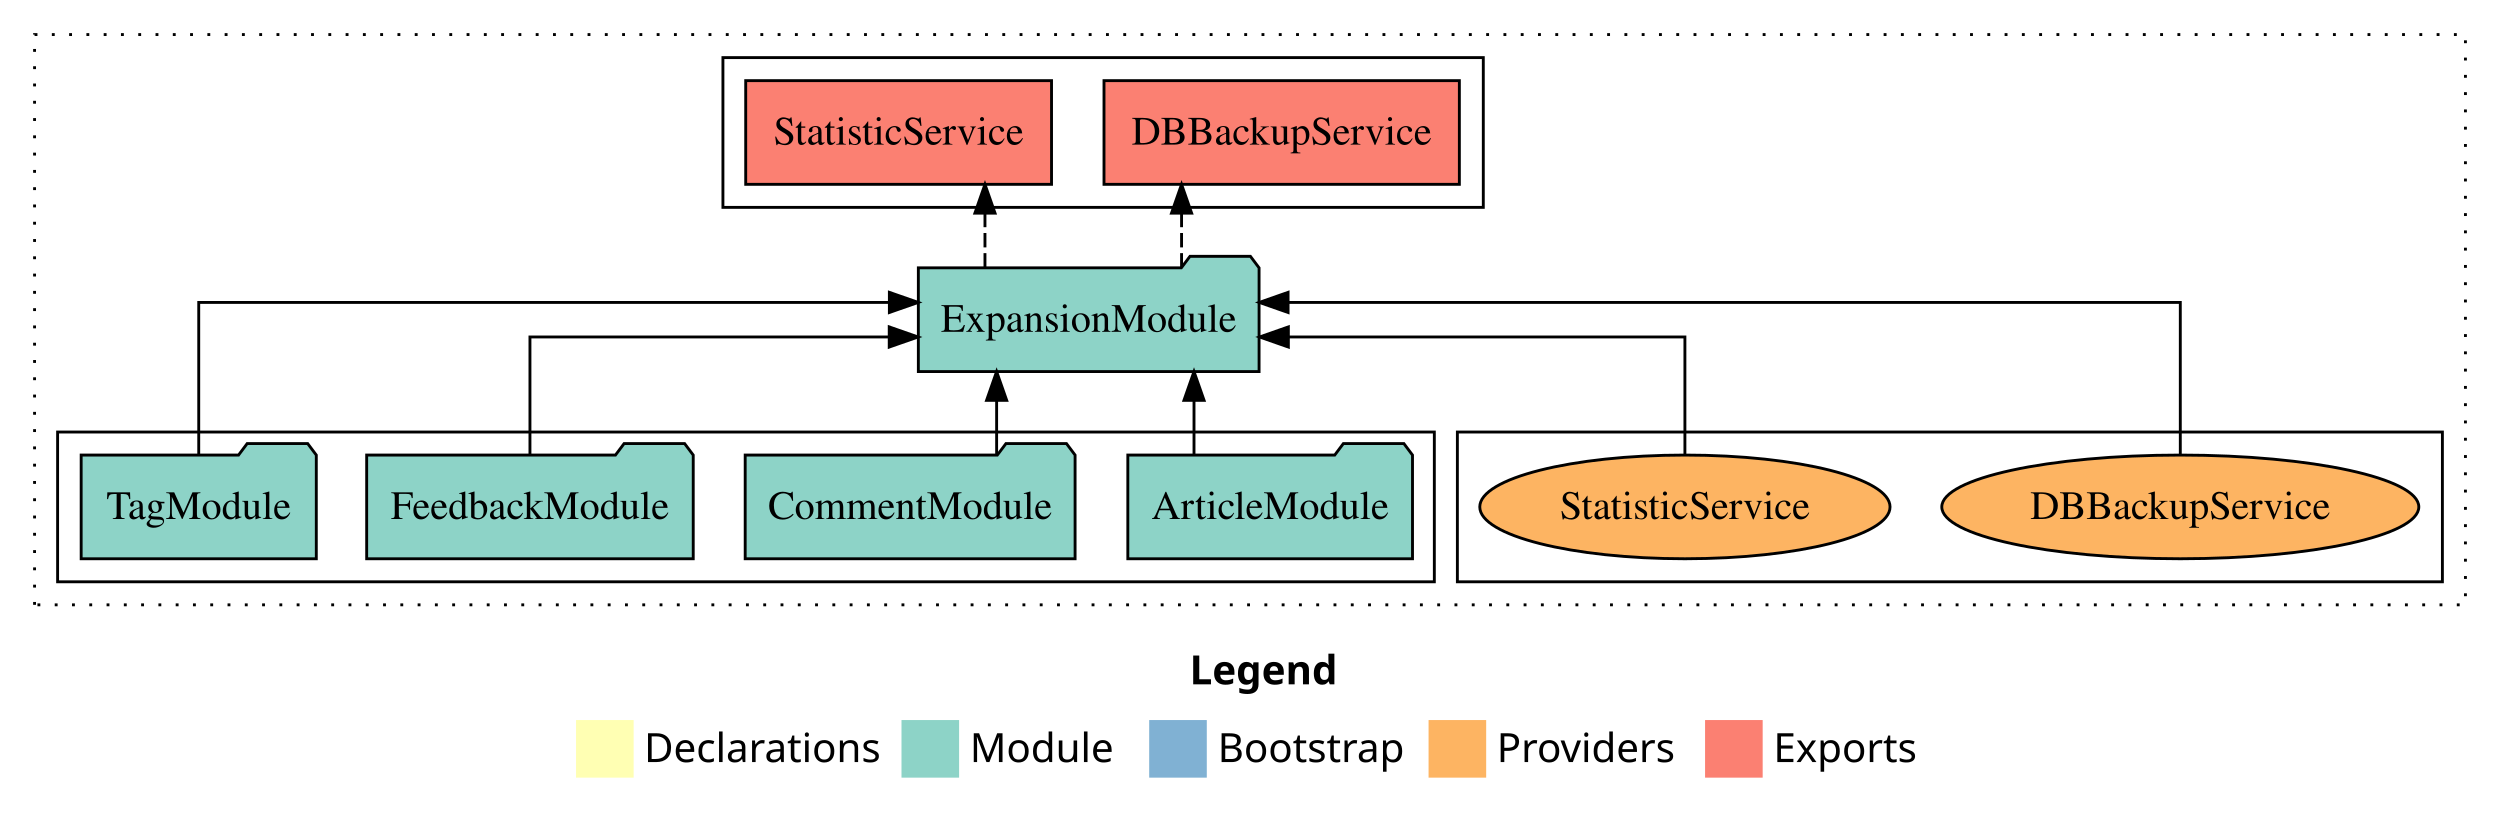
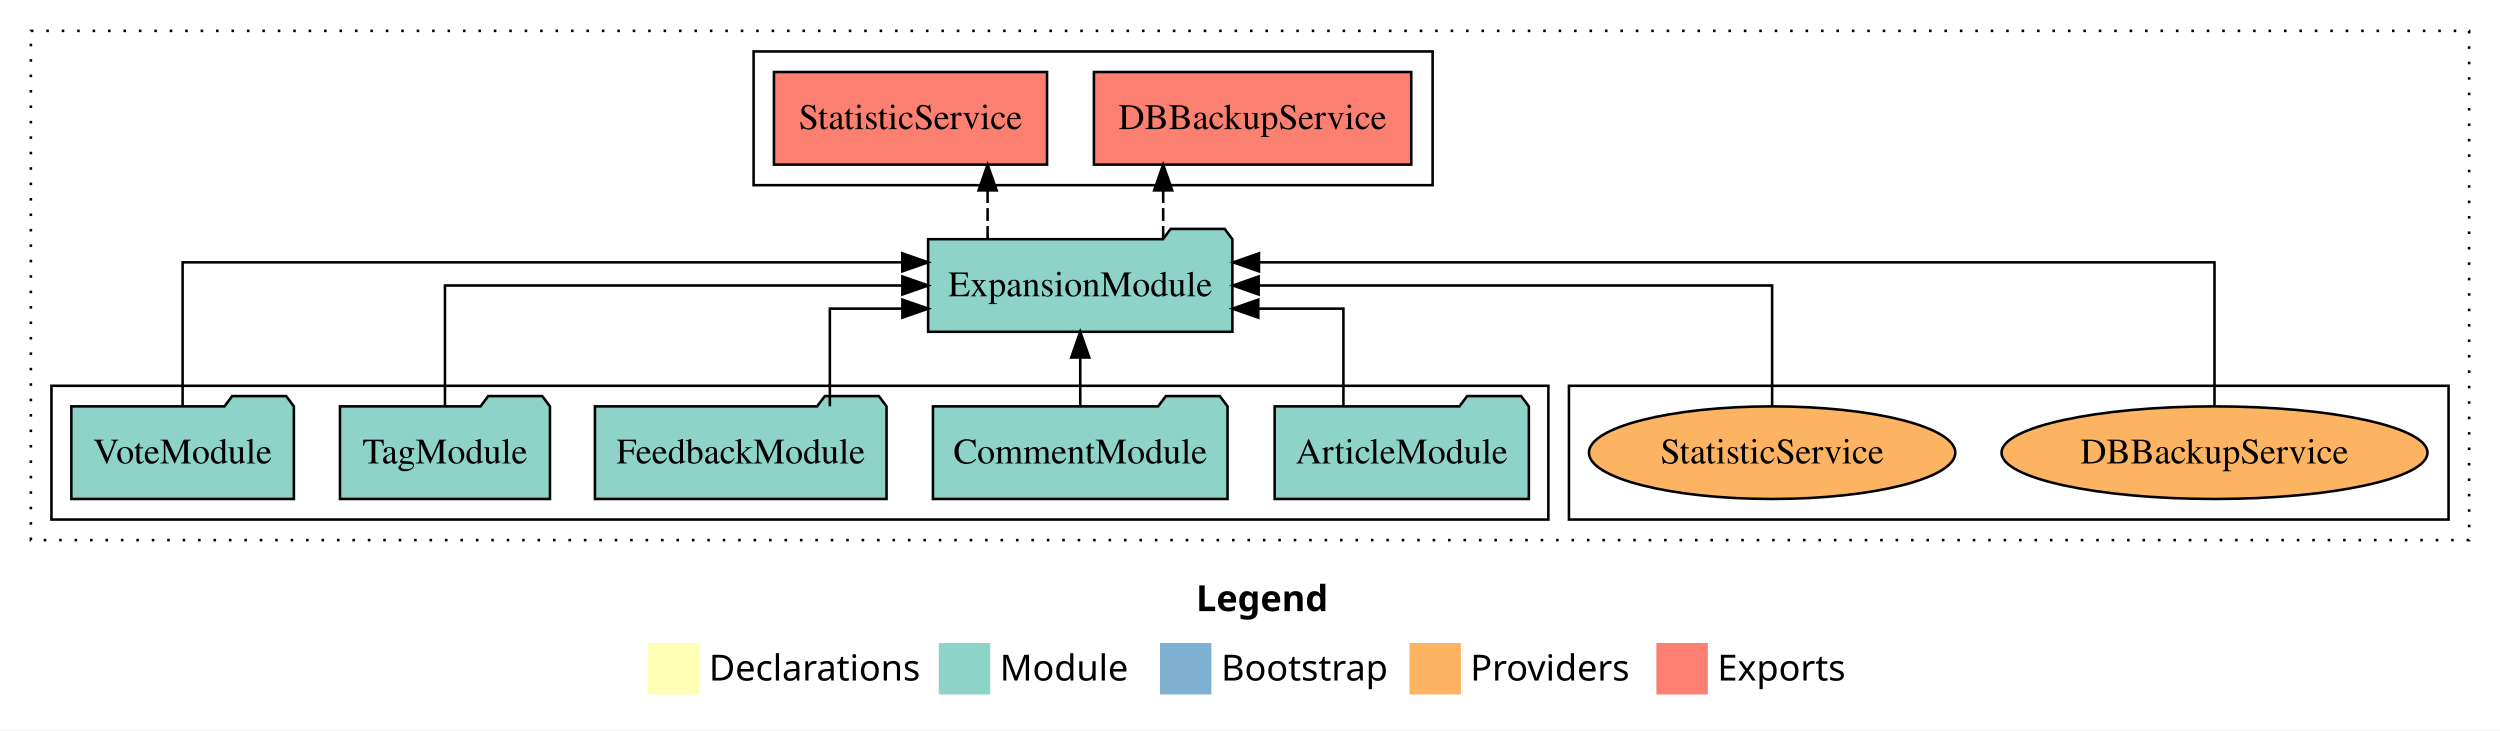
- <svg xmlns="http://www.w3.org/2000/svg" width="868pt" height="284pt" viewBox="0.00 0.00 868.00 284.00">
+ <svg xmlns="http://www.w3.org/2000/svg" width="972pt" height="284pt" viewBox="0.00 0.00 972.00 284.00">
  <g id="graph0" class="graph" transform="scale(1 1) rotate(0) translate(4 280)">
-     <polygon fill="white" stroke="transparent" points="-4,4 -4,-280 864,-280 864,4 -4,4" />
-     <text text-anchor="start" x="409.01" y="-42.4" font-family="Times-12" font-weight="bold" font-size="14.00">Legend</text>
-     <polygon fill="#ffffb3" stroke="transparent" points="196,-10 196,-30 216,-30 216,-10 196,-10" />
-     <text text-anchor="start" x="219.63" y="-15.4" font-family="Times-12" font-size="14.00">  Declarations</text>
-     <polygon fill="#8dd3c7" stroke="transparent" points="309,-10 309,-30 329,-30 329,-10 309,-10" />
-     <text text-anchor="start" x="332.73" y="-15.4" font-family="Times-12" font-size="14.00">  Module</text>
-     <polygon fill="#80b1d3" stroke="transparent" points="395,-10 395,-30 415,-30 415,-10 395,-10" />
-     <text text-anchor="start" x="418.78" y="-15.4" font-family="Times-12" font-size="14.00">  Bootstrap</text>
-     <polygon fill="#fdb462" stroke="transparent" points="492,-10 492,-30 512,-30 512,-10 492,-10" />
-     <text text-anchor="start" x="515.67" y="-15.4" font-family="Times-12" font-size="14.00">  Providers</text>
-     <polygon fill="#fb8072" stroke="transparent" points="588,-10 588,-30 608,-30 608,-10 588,-10" />
-     <text text-anchor="start" x="611.73" y="-15.4" font-family="Times-12" font-size="14.00">  Exports</text>
+     <polygon fill="white" stroke="transparent" points="-4,4 -4,-280 968,-280 968,4 -4,4" />
+     <text text-anchor="start" x="461.01" y="-42.4" font-family="Times-12" font-weight="bold" font-size="14.00">Legend</text>
+     <polygon fill="#ffffb3" stroke="transparent" points="248,-10 248,-30 268,-30 268,-10 248,-10" />
+     <text text-anchor="start" x="271.63" y="-15.4" font-family="Times-12" font-size="14.00">  Declarations</text>
+     <polygon fill="#8dd3c7" stroke="transparent" points="361,-10 361,-30 381,-30 381,-10 361,-10" />
+     <text text-anchor="start" x="384.73" y="-15.4" font-family="Times-12" font-size="14.00">  Module</text>
+     <polygon fill="#80b1d3" stroke="transparent" points="447,-10 447,-30 467,-30 467,-10 447,-10" />
+     <text text-anchor="start" x="470.78" y="-15.4" font-family="Times-12" font-size="14.00">  Bootstrap</text>
+     <polygon fill="#fdb462" stroke="transparent" points="544,-10 544,-30 564,-30 564,-10 544,-10" />
+     <text text-anchor="start" x="567.67" y="-15.4" font-family="Times-12" font-size="14.00">  Providers</text>
+     <polygon fill="#fb8072" stroke="transparent" points="640,-10 640,-30 660,-30 660,-10 640,-10" />
+     <text text-anchor="start" x="663.73" y="-15.4" font-family="Times-12" font-size="14.00">  Exports</text>
    <g id="clust1" class="cluster">
-       <polygon fill="none" stroke="black" stroke-dasharray="1,5" points="8,-70 8,-268 852,-268 852,-70 8,-70" />
+       <polygon fill="none" stroke="black" stroke-dasharray="1,5" points="8,-70 8,-268 956,-268 956,-70 8,-70" />
    </g>
    <g id="clust4" class="cluster">
-       <polygon fill="none" stroke="black" points="247,-208 247,-260 511,-260 511,-208 247,-208" />
+       <polygon fill="none" stroke="black" points="289,-208 289,-260 553,-260 553,-208 289,-208" />
    </g>
    <g id="clust6" class="cluster">
-       <polygon fill="none" stroke="black" points="502,-78 502,-130 844,-130 844,-78 502,-78" />
+       <polygon fill="none" stroke="black" points="606,-78 606,-130 948,-130 948,-78 606,-78" />
    </g>
    <g id="clust3" class="cluster">
-       <polygon fill="none" stroke="black" points="16,-78 16,-130 494,-130 494,-78 16,-78" />
+       <polygon fill="none" stroke="black" points="16,-78 16,-130 598,-130 598,-78 16,-78" />
    </g>
    <g id="node1" class="node">
-       <polygon fill="#8dd3c7" stroke="black" points="486.42,-122 483.42,-126 462.42,-126 459.42,-122 387.58,-122 387.58,-86 486.42,-86 486.42,-122" />
-       <text text-anchor="middle" x="437" y="-99.8" font-family="Times,serif" font-size="14.00">ArticleModule</text>
+       <polygon fill="#8dd3c7" stroke="black" points="590.42,-122 587.42,-126 566.42,-126 563.42,-122 491.58,-122 491.58,-86 590.42,-86 590.42,-122" />
+       <text text-anchor="middle" x="541" y="-99.8" font-family="Times,serif" font-size="14.00">ArticleModule</text>
+     </g>
+     <g id="node6" class="node">
+       <polygon fill="#8dd3c7" stroke="black" points="475.15,-187 472.15,-191 451.15,-191 448.15,-187 356.85,-187 356.85,-151 475.15,-151 475.15,-187" />
+       <text text-anchor="middle" x="416" y="-164.8" font-family="Times,serif" font-size="14.00">ExpansionModule</text>
+     </g>
+     <g id="edge1" class="edge">
+       <path fill="none" stroke="black" d="M518.32,-122.03C518.32,-138.4 518.32,-160 518.32,-160 518.32,-160 485.22,-160 485.22,-160" />
+       <polygon fill="black" stroke="black" points="485.22,-156.5 475.22,-160 485.22,-163.5 485.22,-156.5" />
+     </g>
+     <g id="node2" class="node">
+       <polygon fill="#8dd3c7" stroke="black" points="473.27,-122 470.27,-126 449.27,-126 446.27,-122 358.73,-122 358.73,-86 473.27,-86 473.27,-122" />
+       <text text-anchor="middle" x="416" y="-99.8" font-family="Times,serif" font-size="14.00">CommentModule</text>
+     </g>
+     <g id="edge2" class="edge">
+       <path fill="none" stroke="black" d="M416,-122.11C416,-122.11 416,-140.99 416,-140.99" />
+       <polygon fill="black" stroke="black" points="412.5,-140.99 416,-150.99 419.5,-140.99 412.5,-140.99" />
+     </g>
+     <g id="node3" class="node">
+       <polygon fill="#8dd3c7" stroke="black" points="340.69,-122 337.69,-126 316.69,-126 313.69,-122 227.31,-122 227.31,-86 340.69,-86 340.69,-122" />
+       <text text-anchor="middle" x="284" y="-99.8" font-family="Times,serif" font-size="14.00">FeedbackModule</text>
+     </g>
+     <g id="edge3" class="edge">
+       <path fill="none" stroke="black" d="M318.65,-122.03C318.65,-138.4 318.65,-160 318.65,-160 318.65,-160 346.85,-160 346.85,-160" />
+       <polygon fill="black" stroke="black" points="346.85,-163.5 356.85,-160 346.85,-156.5 346.85,-163.5" />
+     </g>
+     <g id="node4" class="node">
+       <polygon fill="#8dd3c7" stroke="black" points="209.82,-122 206.82,-126 185.82,-126 182.82,-122 128.18,-122 128.18,-86 209.82,-86 209.82,-122" />
+       <text text-anchor="middle" x="169" y="-99.8" font-family="Times,serif" font-size="14.00">TagModule</text>
+     </g>
+     <g id="edge4" class="edge">
+       <path fill="none" stroke="black" d="M169,-122.11C169,-141.34 169,-169 169,-169 169,-169 346.84,-169 346.84,-169" />
+       <polygon fill="black" stroke="black" points="346.84,-172.5 356.84,-169 346.84,-165.5 346.84,-172.5" />
    </g>
    <g id="node5" class="node">
-       <polygon fill="#8dd3c7" stroke="black" points="433.15,-187 430.15,-191 409.15,-191 406.15,-187 314.85,-187 314.85,-151 433.15,-151 433.15,-187" />
-       <text text-anchor="middle" x="374" y="-164.8" font-family="Times,serif" font-size="14.00">ExpansionModule</text>
-     </g>
-     <g id="edge1" class="edge">
-       <path fill="none" stroke="black" d="M410.56,-122.11C410.56,-122.11 410.56,-140.99 410.56,-140.99" />
-       <polygon fill="black" stroke="black" points="407.06,-140.99 410.56,-150.99 414.06,-140.99 407.06,-140.99" />
-     </g>
-     <g id="node2" class="node">
-       <polygon fill="#8dd3c7" stroke="black" points="369.27,-122 366.27,-126 345.27,-126 342.27,-122 254.73,-122 254.73,-86 369.27,-86 369.27,-122" />
-       <text text-anchor="middle" x="312" y="-99.8" font-family="Times,serif" font-size="14.00">CommentModule</text>
-     </g>
-     <g id="edge2" class="edge">
-       <path fill="none" stroke="black" d="M342.03,-122.11C342.03,-122.11 342.03,-140.99 342.03,-140.99" />
-       <polygon fill="black" stroke="black" points="338.53,-140.99 342.03,-150.99 345.53,-140.99 338.53,-140.99" />
-     </g>
-     <g id="node3" class="node">
-       <polygon fill="#8dd3c7" stroke="black" points="236.69,-122 233.69,-126 212.69,-126 209.69,-122 123.31,-122 123.31,-86 236.69,-86 236.69,-122" />
-       <text text-anchor="middle" x="180" y="-99.8" font-family="Times,serif" font-size="14.00">FeedbackModule</text>
-     </g>
-     <g id="edge3" class="edge">
-       <path fill="none" stroke="black" d="M180,-122.02C180,-139.37 180,-163 180,-163 180,-163 304.74,-163 304.74,-163" />
-       <polygon fill="black" stroke="black" points="304.74,-166.5 314.74,-163 304.74,-159.5 304.74,-166.5" />
-     </g>
-     <g id="node4" class="node">
-       <polygon fill="#8dd3c7" stroke="black" points="105.82,-122 102.82,-126 81.82,-126 78.82,-122 24.18,-122 24.18,-86 105.82,-86 105.82,-122" />
-       <text text-anchor="middle" x="65" y="-99.8" font-family="Times,serif" font-size="14.00">TagModule</text>
-     </g>
-     <g id="edge4" class="edge">
-       <path fill="none" stroke="black" d="M65,-122.28C65,-143.32 65,-175 65,-175 65,-175 304.79,-175 304.79,-175" />
-       <polygon fill="black" stroke="black" points="304.79,-178.5 314.79,-175 304.79,-171.5 304.79,-178.5" />
-     </g>
-     <g id="node6" class="node">
-       <polygon fill="#fb8072" stroke="black" points="502.69,-252 379.31,-252 379.31,-216 502.69,-216 502.69,-252" />
-       <text text-anchor="middle" x="441" y="-229.8" font-family="Times,serif" font-size="14.00">DBBackupService </text>
+       <polygon fill="#8dd3c7" stroke="black" points="110.26,-122 107.26,-126 86.26,-126 83.26,-122 23.74,-122 23.74,-86 110.26,-86 110.26,-122" />
+       <text text-anchor="middle" x="67" y="-99.8" font-family="Times,serif" font-size="14.00">VoteModule</text>
    </g>
    <g id="edge5" class="edge">
-       <path fill="none" stroke="black" stroke-dasharray="5,2" d="M406.24,-187.11C406.24,-187.11 406.24,-205.99 406.24,-205.99" />
-       <polygon fill="black" stroke="black" points="402.74,-205.99 406.24,-215.99 409.74,-205.99 402.74,-205.99" />
+       <path fill="none" stroke="black" d="M67,-122.29C67,-144.21 67,-178 67,-178 67,-178 346.8,-178 346.8,-178" />
+       <polygon fill="black" stroke="black" points="346.8,-181.5 356.8,-178 346.8,-174.5 346.8,-181.5" />
    </g>
    <g id="node7" class="node">
-       <polygon fill="#fb8072" stroke="black" points="361.09,-252 254.91,-252 254.91,-216 361.09,-216 361.09,-252" />
-       <text text-anchor="middle" x="308" y="-229.8" font-family="Times,serif" font-size="14.00">StatisticService </text>
+       <polygon fill="#fb8072" stroke="black" points="544.69,-252 421.31,-252 421.31,-216 544.69,-216 544.69,-252" />
+       <text text-anchor="middle" x="483" y="-229.8" font-family="Times,serif" font-size="14.00">DBBackupService </text>
    </g>
    <g id="edge6" class="edge">
-       <path fill="none" stroke="black" stroke-dasharray="5,2" d="M337.98,-187.11C337.98,-187.11 337.98,-205.99 337.98,-205.99" />
-       <polygon fill="black" stroke="black" points="334.48,-205.99 337.98,-215.99 341.48,-205.99 334.48,-205.99" />
+       <path fill="none" stroke="black" stroke-dasharray="5,2" d="M448.24,-187.11C448.24,-187.11 448.24,-205.99 448.24,-205.99" />
+       <polygon fill="black" stroke="black" points="444.74,-205.99 448.24,-215.99 451.74,-205.99 444.74,-205.99" />
    </g>
    <g id="node8" class="node">
-       <ellipse fill="#fdb462" stroke="black" cx="753" cy="-104" rx="82.81" ry="18" />
-       <text text-anchor="middle" x="753" y="-99.8" font-family="Times,serif" font-size="14.00">DBBackupService</text>
+       <polygon fill="#fb8072" stroke="black" points="403.09,-252 296.91,-252 296.91,-216 403.09,-216 403.09,-252" />
+       <text text-anchor="middle" x="350" y="-229.8" font-family="Times,serif" font-size="14.00">StatisticService </text>
    </g>
    <g id="edge7" class="edge">
-       <path fill="none" stroke="black" d="M753,-122.28C753,-143.32 753,-175 753,-175 753,-175 443.22,-175 443.22,-175" />
-       <polygon fill="black" stroke="black" points="443.22,-171.5 433.22,-175 443.22,-178.5 443.22,-171.5" />
+       <path fill="none" stroke="black" stroke-dasharray="5,2" d="M379.98,-187.11C379.98,-187.11 379.98,-205.99 379.98,-205.99" />
+       <polygon fill="black" stroke="black" points="376.48,-205.99 379.98,-215.99 383.48,-205.99 376.48,-205.99" />
    </g>
    <g id="node9" class="node">
-       <ellipse fill="#fdb462" stroke="black" cx="581" cy="-104" rx="71.22" ry="18" />
-       <text text-anchor="middle" x="581" y="-99.8" font-family="Times,serif" font-size="14.00">StatisticService</text>
+       <ellipse fill="#fdb462" stroke="black" cx="857" cy="-104" rx="82.81" ry="18" />
+       <text text-anchor="middle" x="857" y="-99.8" font-family="Times,serif" font-size="14.00">DBBackupService</text>
    </g>
    <g id="edge8" class="edge">
-       <path fill="none" stroke="black" d="M581,-122.02C581,-139.37 581,-163 581,-163 581,-163 443.32,-163 443.32,-163" />
-       <polygon fill="black" stroke="black" points="443.32,-159.5 433.32,-163 443.32,-166.5 443.32,-159.5" />
+       <path fill="none" stroke="black" d="M857,-122.29C857,-144.21 857,-178 857,-178 857,-178 485.48,-178 485.48,-178" />
+       <polygon fill="black" stroke="black" points="485.48,-174.5 475.48,-178 485.48,-181.5 485.48,-174.5" />
+     </g>
+     <g id="node10" class="node">
+       <ellipse fill="#fdb462" stroke="black" cx="685" cy="-104" rx="71.22" ry="18" />
+       <text text-anchor="middle" x="685" y="-99.8" font-family="Times,serif" font-size="14.00">StatisticService</text>
+     </g>
+     <g id="edge9" class="edge">
+       <path fill="none" stroke="black" d="M685,-122.11C685,-141.34 685,-169 685,-169 685,-169 485.37,-169 485.37,-169" />
+       <polygon fill="black" stroke="black" points="485.37,-165.5 475.37,-169 485.37,-172.5 485.37,-165.5" />
    </g>
  </g>
</svg>
